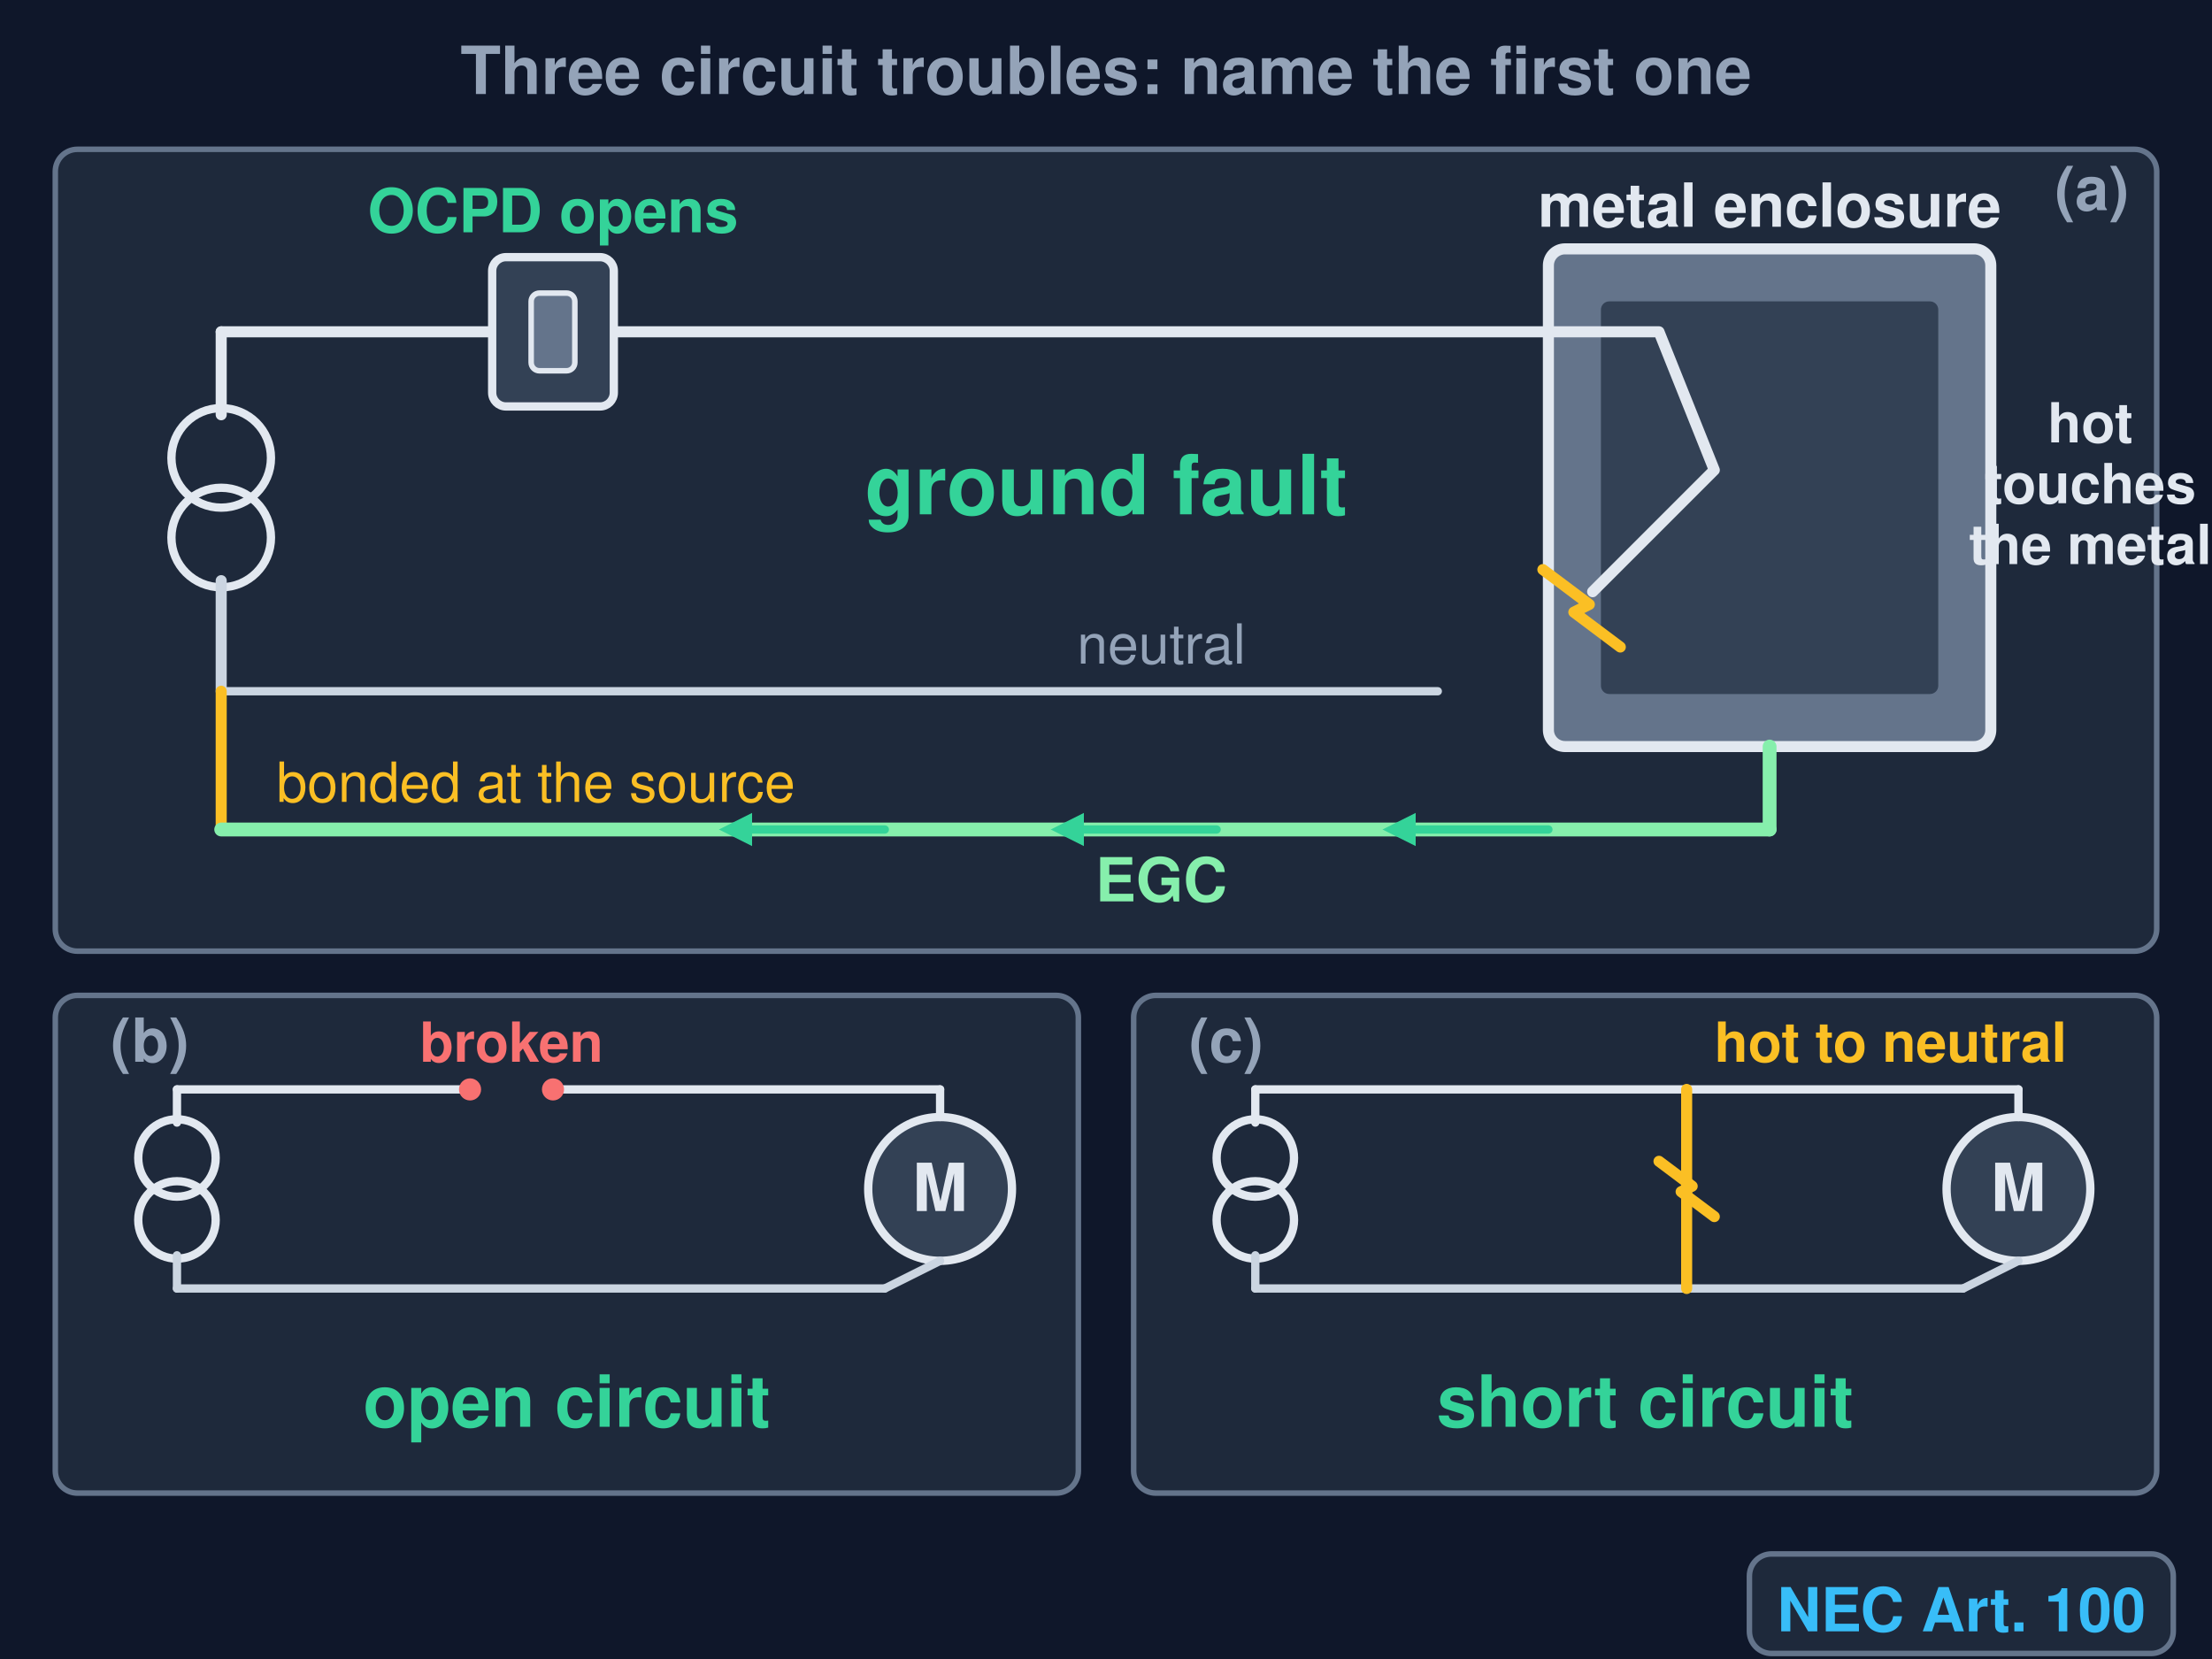
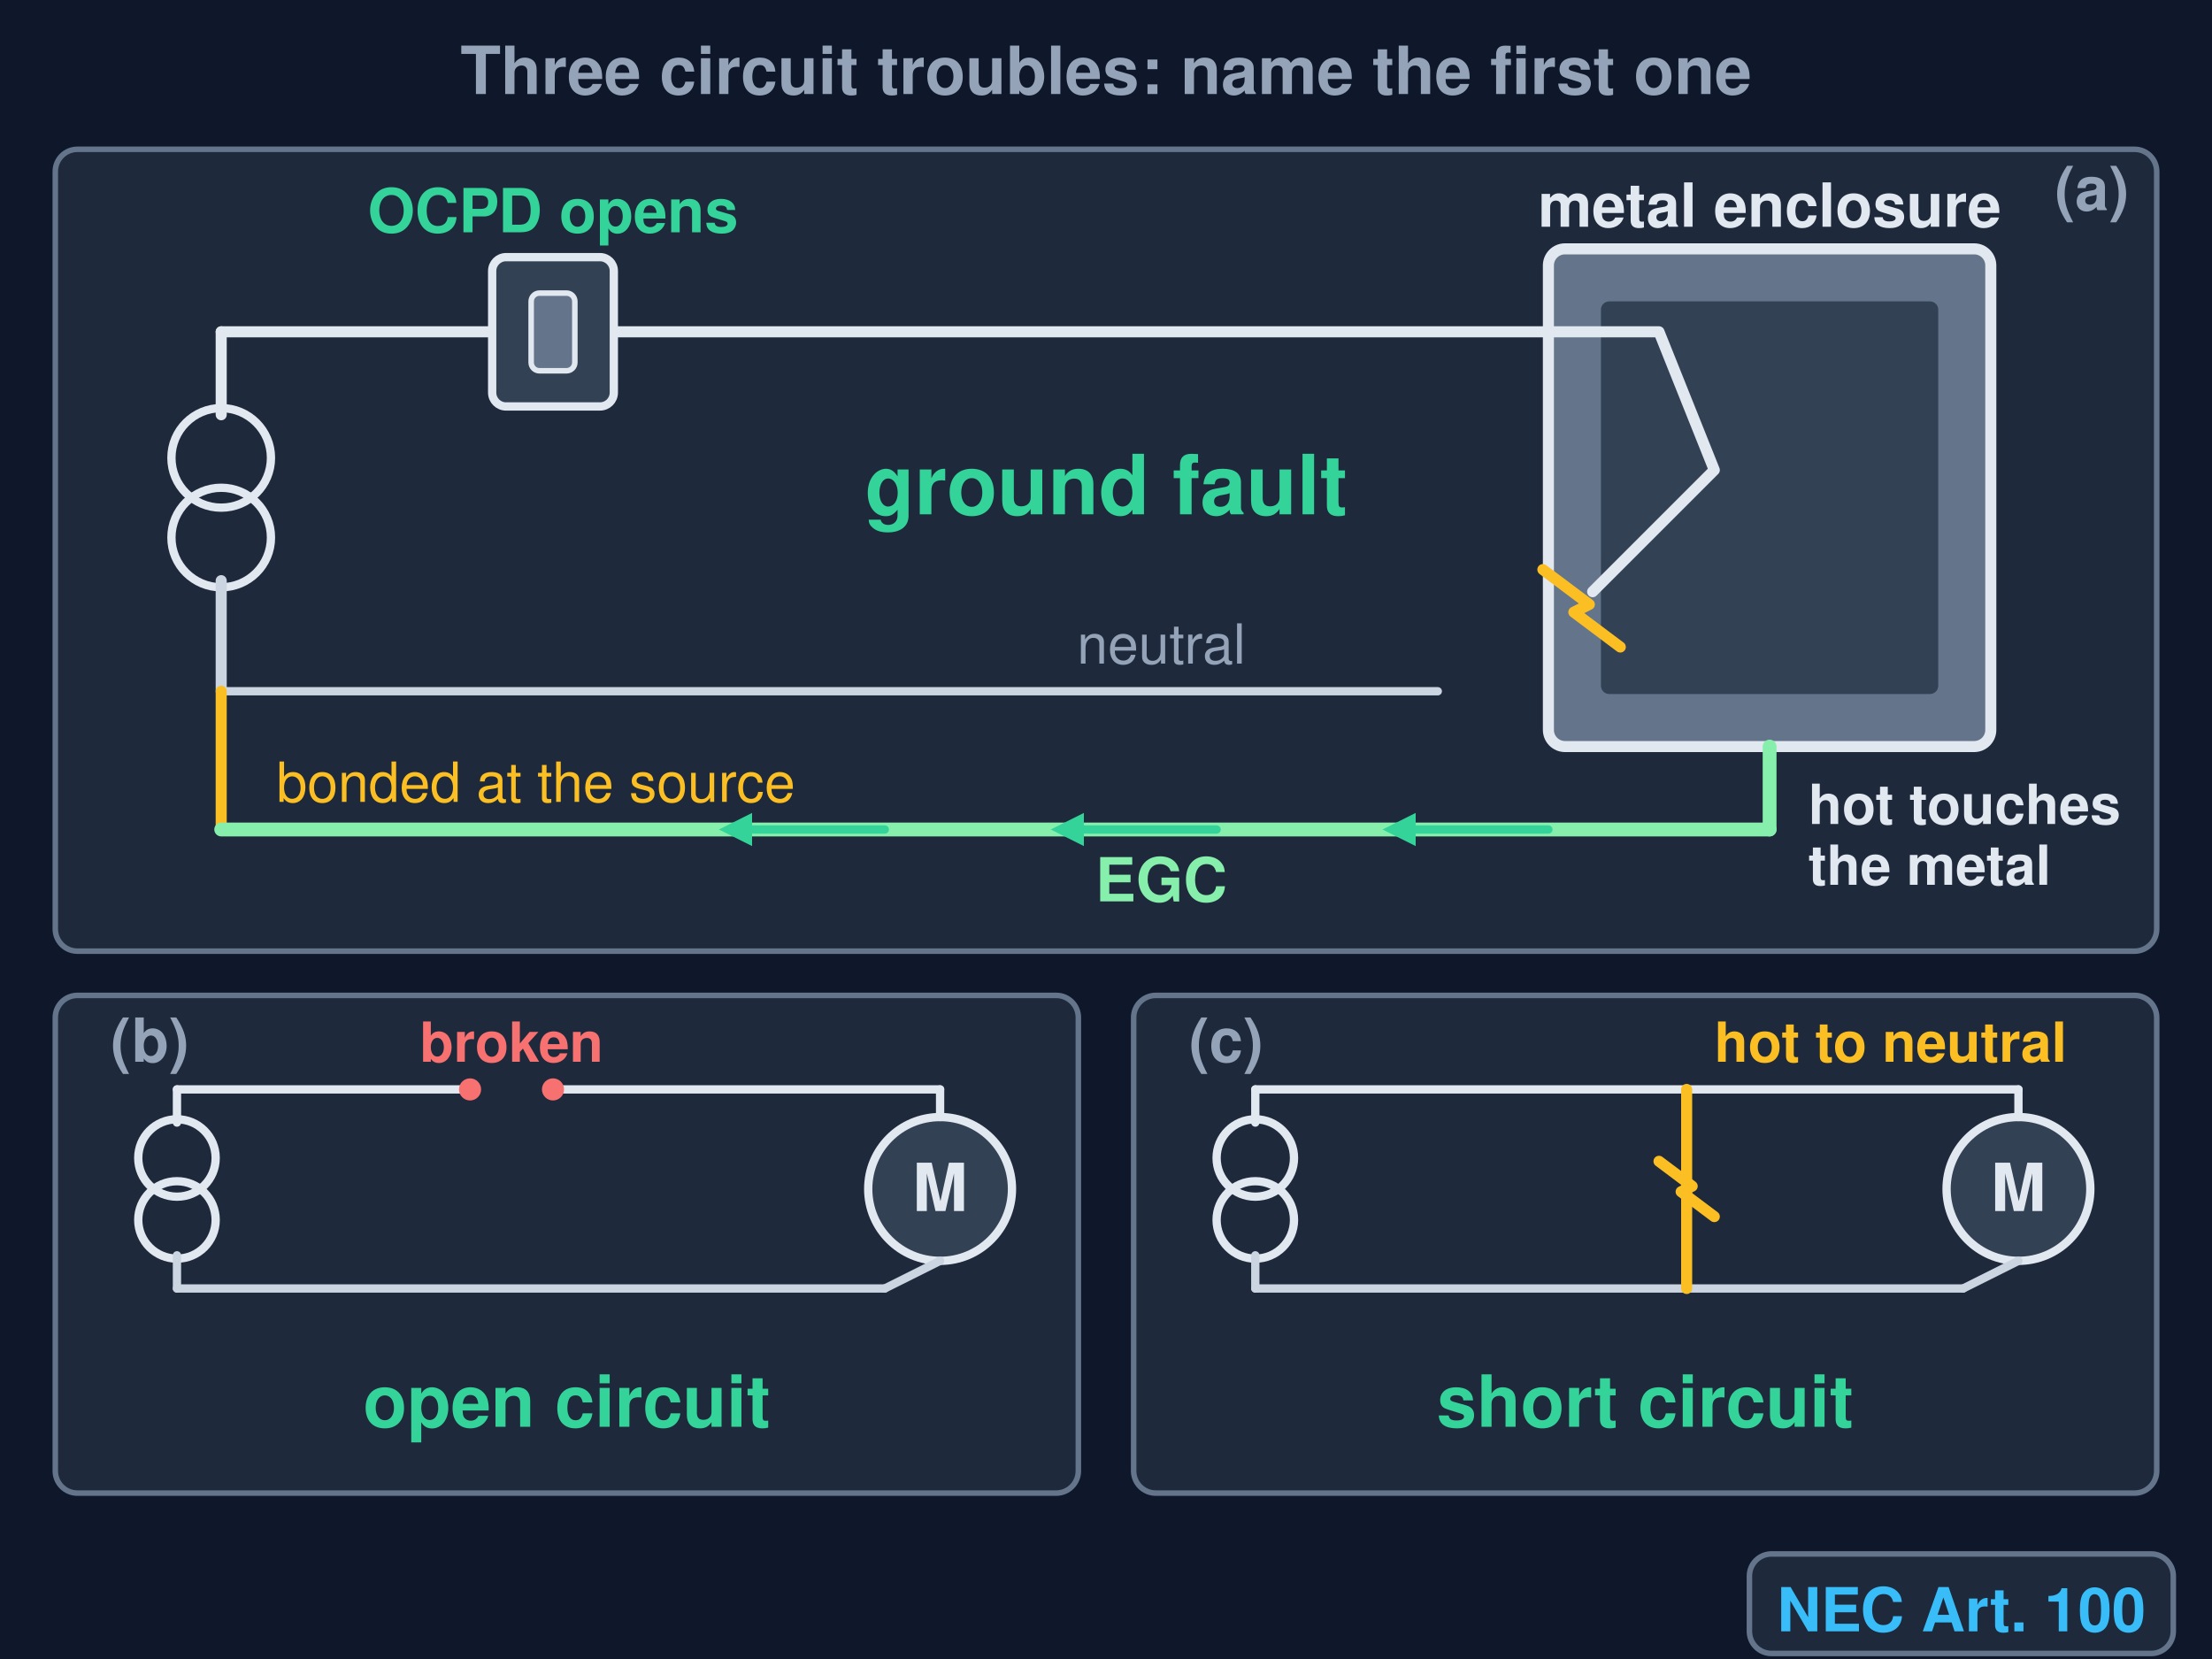
<svg xmlns="http://www.w3.org/2000/svg" width="800" height="600" viewBox="0 0 800 600">
  <rect x="0.0" y="0.0" width="800.0" height="600.0" rx="0" fill="#0f172a" fill-opacity="1.0" stroke="none" stroke-width="2" />
  <text x="400.0" y="34.0" font-family="Helvetica, Arial, sans-serif" font-size="24" font-weight="bold" fill="#94a3b8" text-anchor="middle">Three circuit troubles: name the first one</text>
  <rect x="20.0" y="54.0" width="760.0" height="290.0" rx="8" fill="#1e293b" fill-opacity="1.0" stroke="#64748b" stroke-width="2" />
  <circle cx="80.0" cy="165.6" r="18" fill="none" stroke="#e2e8f0" stroke-width="3" />
  <circle cx="80.0" cy="194.4" r="18" fill="none" stroke="#e2e8f0" stroke-width="3" />
  <line x1="80.0" y1="150.0" x2="80.0" y2="120.0" stroke="#e2e8f0" stroke-width="4" stroke-linecap="round" stroke-opacity="1.0" />
  <line x1="80.0" y1="120.0" x2="560.0" y2="120.0" stroke="#e2e8f0" stroke-width="4" stroke-linecap="round" stroke-opacity="1.0" />
  <rect x="178.0" y="93.0" width="44.0" height="54.0" rx="5" fill="#334155" fill-opacity="1.0" stroke="#e2e8f0" stroke-width="3" />
  <rect x="192.1" y="106.0" width="15.8" height="28.1" rx="3" fill="#64748b" fill-opacity="1.0" stroke="#e2e8f0" stroke-width="2" />
  <text x="200.0" y="84.0" font-family="Helvetica, Arial, sans-serif" font-size="22" font-weight="bold" fill="#34d399" text-anchor="middle">OCPD opens</text>
  <line x1="80.0" y1="210.0" x2="80.0" y2="250.0" stroke="#cbd5e1" stroke-width="4" stroke-linecap="round" stroke-opacity="1.0" />
  <line x1="80.0" y1="250.0" x2="520.0" y2="250.0" stroke="#cbd5e1" stroke-width="3" stroke-linecap="round" stroke-opacity="1.0" />
  <text x="420.0" y="240.0" font-family="Helvetica, Arial, sans-serif" font-size="20" fill="#94a3b8" text-anchor="middle">neutral</text>
  <line x1="80.0" y1="250.0" x2="80.0" y2="300.0" stroke="#fbbf24" stroke-width="4" stroke-linecap="round" stroke-opacity="1.0" />
  <line x1="80.0" y1="300.0" x2="640.0" y2="300.0" stroke="#86efac" stroke-width="5" stroke-linecap="round" stroke-opacity="1.0" />
  <text x="100.0" y="290.0" font-family="Helvetica, Arial, sans-serif" font-size="20" fill="#fbbf24" text-anchor="start">bonded at the source</text>
  <text x="420.0" y="326.0" font-family="Helvetica, Arial, sans-serif" font-size="22" font-weight="bold" fill="#86efac" text-anchor="middle">EGC</text>
  <line x1="560.0" y1="300.0" x2="507.2" y2="300.0" stroke="#34d399" stroke-width="3" stroke-linecap="round" stroke-opacity="1.0" />
  <polygon points="500.0,300.0 512.0,294.0 512.0,306.0" fill="#34d399" fill-opacity="1.0" stroke="none" stroke-width="2" />
  <line x1="440.0" y1="300.0" x2="387.2" y2="300.0" stroke="#34d399" stroke-width="3" stroke-linecap="round" stroke-opacity="1.0" />
  <polygon points="380.0,300.0 392.0,294.0 392.0,306.0" fill="#34d399" fill-opacity="1.0" stroke="none" stroke-width="2" />
  <line x1="320.0" y1="300.0" x2="267.2" y2="300.0" stroke="#34d399" stroke-width="3" stroke-linecap="round" stroke-opacity="1.0" />
  <polygon points="260.0,300.0 272.0,294.0 272.0,306.0" fill="#34d399" fill-opacity="1.0" stroke="none" stroke-width="2" />
  <rect x="560.0" y="90.0" width="160.0" height="180.0" rx="6" fill="#64748b" fill-opacity="1.0" stroke="#e2e8f0" stroke-width="4" />
  <rect x="578.0" y="108.0" width="124.0" height="144.0" rx="4" fill="#334155" fill-opacity="1.0" stroke="#64748b" stroke-width="2" />
  <text x="640.0" y="82.0" font-family="Helvetica, Arial, sans-serif" font-size="22" font-weight="bold" fill="#e2e8f0" text-anchor="middle">metal enclosure</text>
  <polyline points="560.0,120.0 600.0,120.0 620.0,170.0 576.0,214.0" fill="none" stroke="#e2e8f0" stroke-width="4" stroke-linecap="round" stroke-linejoin="round" />
  <polyline points="558.0,206.0 574.8,218.6 569.2,221.4 586.0,234.0" fill="none" stroke="#fbbf24" stroke-width="4" stroke-linecap="round" stroke-linejoin="round" />
  <line x1="640.0" y1="270.0" x2="640.0" y2="300.0" stroke="#86efac" stroke-width="5" stroke-linecap="round" stroke-opacity="1.0" />
-   <text x="756.0" y="160.0" font-family="Helvetica, Arial, sans-serif" font-size="20" font-weight="bold" fill="#e2e8f0" text-anchor="middle">hot</text>
-   <text x="756.0" y="182.0" font-family="Helvetica, Arial, sans-serif" font-size="20" font-weight="bold" fill="#e2e8f0" text-anchor="middle">touches</text>
-   <text x="756.0" y="204.0" font-family="Helvetica, Arial, sans-serif" font-size="20" font-weight="bold" fill="#e2e8f0" text-anchor="middle">the metal</text>
+   <text x="654.0" y="298.0" font-family="Helvetica, Arial, sans-serif" font-size="20" font-weight="bold" fill="#e2e8f0" text-anchor="start">hot touches</text>
+   <text x="654.0" y="320.0" font-family="Helvetica, Arial, sans-serif" font-size="20" font-weight="bold" fill="#e2e8f0" text-anchor="start">the metal</text>
  <text x="400.0" y="186.0" font-family="Helvetica, Arial, sans-serif" font-size="30" font-weight="bold" fill="#34d399" text-anchor="middle">ground fault</text>
  <rect x="20.0" y="360.0" width="370.0" height="180.0" rx="8" fill="#1e293b" fill-opacity="1.0" stroke="#64748b" stroke-width="2" />
  <circle cx="64.0" cy="418.8" r="14" fill="none" stroke="#e2e8f0" stroke-width="3" />
  <circle cx="64.0" cy="441.2" r="14" fill="none" stroke="#e2e8f0" stroke-width="3" />
  <line x1="64.0" y1="406.0" x2="64.0" y2="394.0" stroke="#e2e8f0" stroke-width="3" stroke-linecap="round" stroke-opacity="1.0" />
  <line x1="64.0" y1="454.0" x2="64.0" y2="466.0" stroke="#cbd5e1" stroke-width="3" stroke-linecap="round" stroke-opacity="1.0" />
  <line x1="64.0" y1="466.0" x2="320.0" y2="466.0" stroke="#cbd5e1" stroke-width="3" stroke-linecap="round" stroke-opacity="1.0" />
  <circle cx="340.0" cy="430.0" r="26" fill="#334155" stroke="#e2e8f0" stroke-width="3" />
  <text x="340.0" y="438.0" font-family="Helvetica, Arial, sans-serif" font-size="24" font-weight="bold" fill="#e2e8f0" text-anchor="middle">M</text>
  <line x1="320.0" y1="466.0" x2="340.0" y2="456.0" stroke="#cbd5e1" stroke-width="3" stroke-linecap="round" stroke-opacity="1.0" />
  <line x1="64.0" y1="394.0" x2="170.0" y2="394.0" stroke="#e2e8f0" stroke-width="3" stroke-linecap="round" stroke-opacity="1.0" />
  <line x1="200.0" y1="394.0" x2="340.0" y2="394.0" stroke="#e2e8f0" stroke-width="3" stroke-linecap="round" stroke-opacity="1.0" />
  <line x1="340.0" y1="394.0" x2="340.0" y2="404.0" stroke="#e2e8f0" stroke-width="3" stroke-linecap="round" stroke-opacity="1.0" />
  <circle cx="170.0" cy="394.0" r="4" fill="#f87171" stroke="none" stroke-width="2" />
  <circle cx="200.0" cy="394.0" r="4" fill="#f87171" stroke="none" stroke-width="2" />
  <text x="185.0" y="384.0" font-family="Helvetica, Arial, sans-serif" font-size="20" font-weight="bold" fill="#f87171" text-anchor="middle">broken</text>
  <text x="205.0" y="516.0" font-family="Helvetica, Arial, sans-serif" font-size="26" font-weight="bold" fill="#34d399" text-anchor="middle">open circuit</text>
  <rect x="410.0" y="360.0" width="370.0" height="180.0" rx="8" fill="#1e293b" fill-opacity="1.0" stroke="#64748b" stroke-width="2" />
  <circle cx="454.0" cy="418.8" r="14" fill="none" stroke="#e2e8f0" stroke-width="3" />
  <circle cx="454.0" cy="441.2" r="14" fill="none" stroke="#e2e8f0" stroke-width="3" />
  <line x1="454.0" y1="406.0" x2="454.0" y2="394.0" stroke="#e2e8f0" stroke-width="3" stroke-linecap="round" stroke-opacity="1.0" />
  <line x1="454.0" y1="454.0" x2="454.0" y2="466.0" stroke="#cbd5e1" stroke-width="3" stroke-linecap="round" stroke-opacity="1.0" />
  <line x1="454.0" y1="466.0" x2="710.0" y2="466.0" stroke="#cbd5e1" stroke-width="3" stroke-linecap="round" stroke-opacity="1.0" />
  <circle cx="730.0" cy="430.0" r="26" fill="#334155" stroke="#e2e8f0" stroke-width="3" />
  <text x="730.0" y="438.0" font-family="Helvetica, Arial, sans-serif" font-size="24" font-weight="bold" fill="#e2e8f0" text-anchor="middle">M</text>
  <line x1="710.0" y1="466.0" x2="730.0" y2="456.0" stroke="#cbd5e1" stroke-width="3" stroke-linecap="round" stroke-opacity="1.0" />
  <line x1="454.0" y1="394.0" x2="730.0" y2="394.0" stroke="#e2e8f0" stroke-width="3" stroke-linecap="round" stroke-opacity="1.0" />
  <line x1="730.0" y1="394.0" x2="730.0" y2="404.0" stroke="#e2e8f0" stroke-width="3" stroke-linecap="round" stroke-opacity="1.0" />
  <line x1="610.0" y1="394.0" x2="610.0" y2="466.0" stroke="#fbbf24" stroke-width="4" stroke-linecap="round" stroke-opacity="1.0" />
  <polyline points="600.0,420.0 612.0,429.0 608.0,431.0 620.0,440.0" fill="none" stroke="#fbbf24" stroke-width="4" stroke-linecap="round" stroke-linejoin="round" />
  <text x="620.0" y="384.0" font-family="Helvetica, Arial, sans-serif" font-size="20" font-weight="bold" fill="#fbbf24" text-anchor="start">hot to neutral</text>
  <text x="595.0" y="516.0" font-family="Helvetica, Arial, sans-serif" font-size="26" font-weight="bold" fill="#34d399" text-anchor="middle">short circuit</text>
  <rect x="632.7" y="562.0" width="153.3" height="36.0" rx="8" fill="#1e293b" fill-opacity="1.0" stroke="#64748b" stroke-width="2" />
  <text x="642.7" y="590.0" font-family="Helvetica, Arial, sans-serif" font-size="22" font-weight="bold" fill="#38bdf8" text-anchor="start">NEC Art. 100</text>
  <text x="770.0" y="76.0" font-family="Helvetica, Arial, sans-serif" font-size="22" font-weight="bold" fill="#94a3b8" text-anchor="end">(a)</text>
  <text x="40.0" y="384.0" font-family="Helvetica, Arial, sans-serif" font-size="22" font-weight="bold" fill="#94a3b8" text-anchor="start">(b)</text>
  <text x="430.0" y="384.0" font-family="Helvetica, Arial, sans-serif" font-size="22" font-weight="bold" fill="#94a3b8" text-anchor="start">(c)</text>
</svg>
